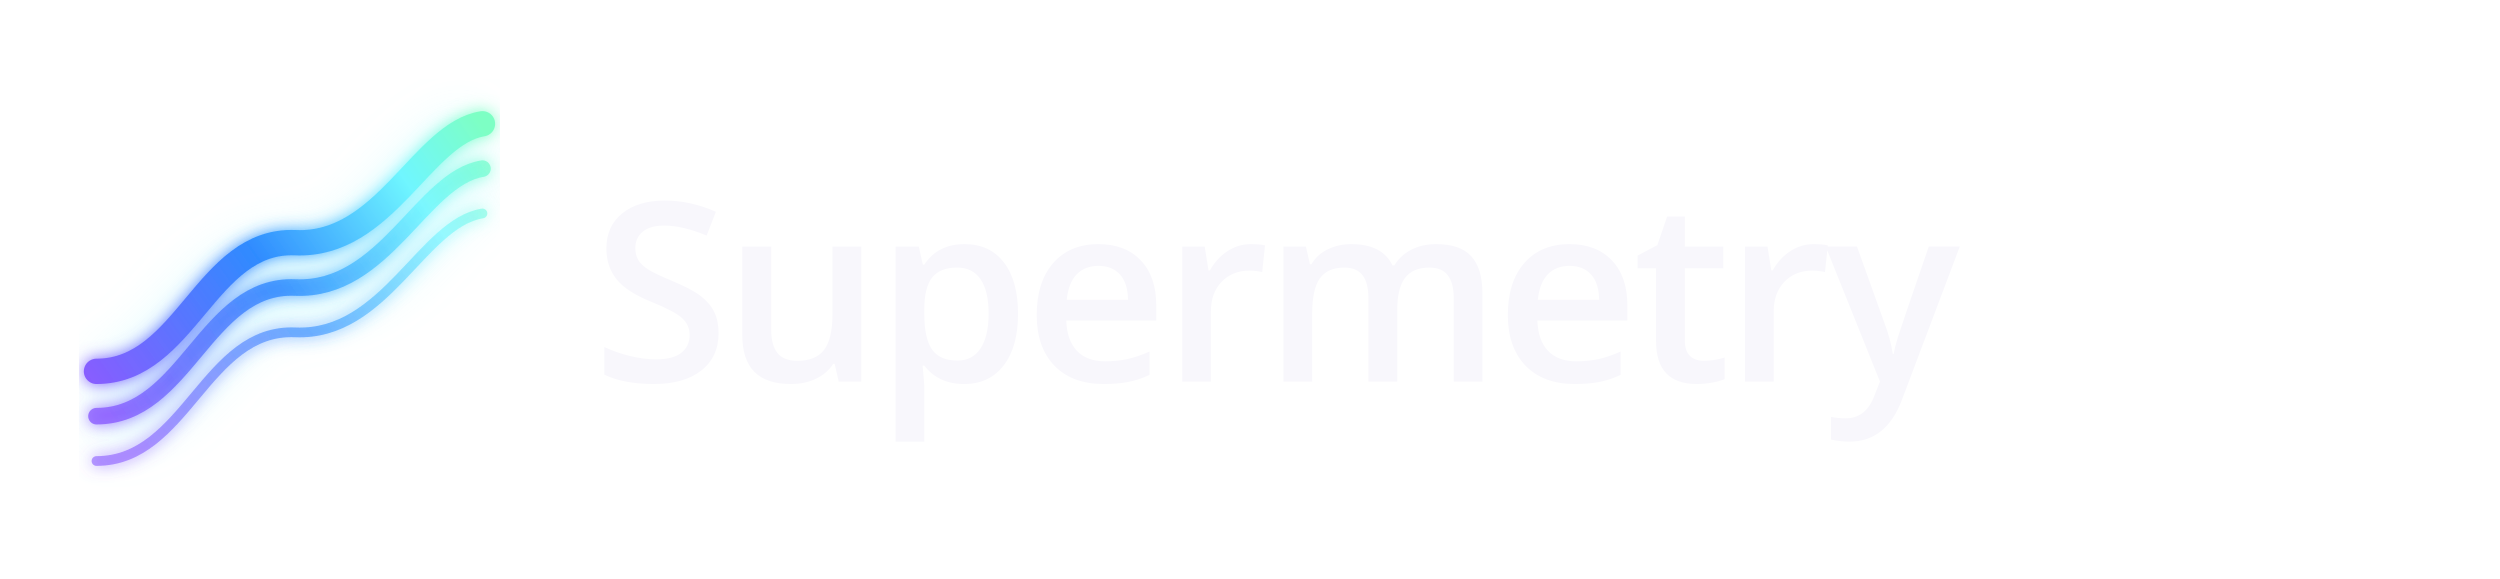
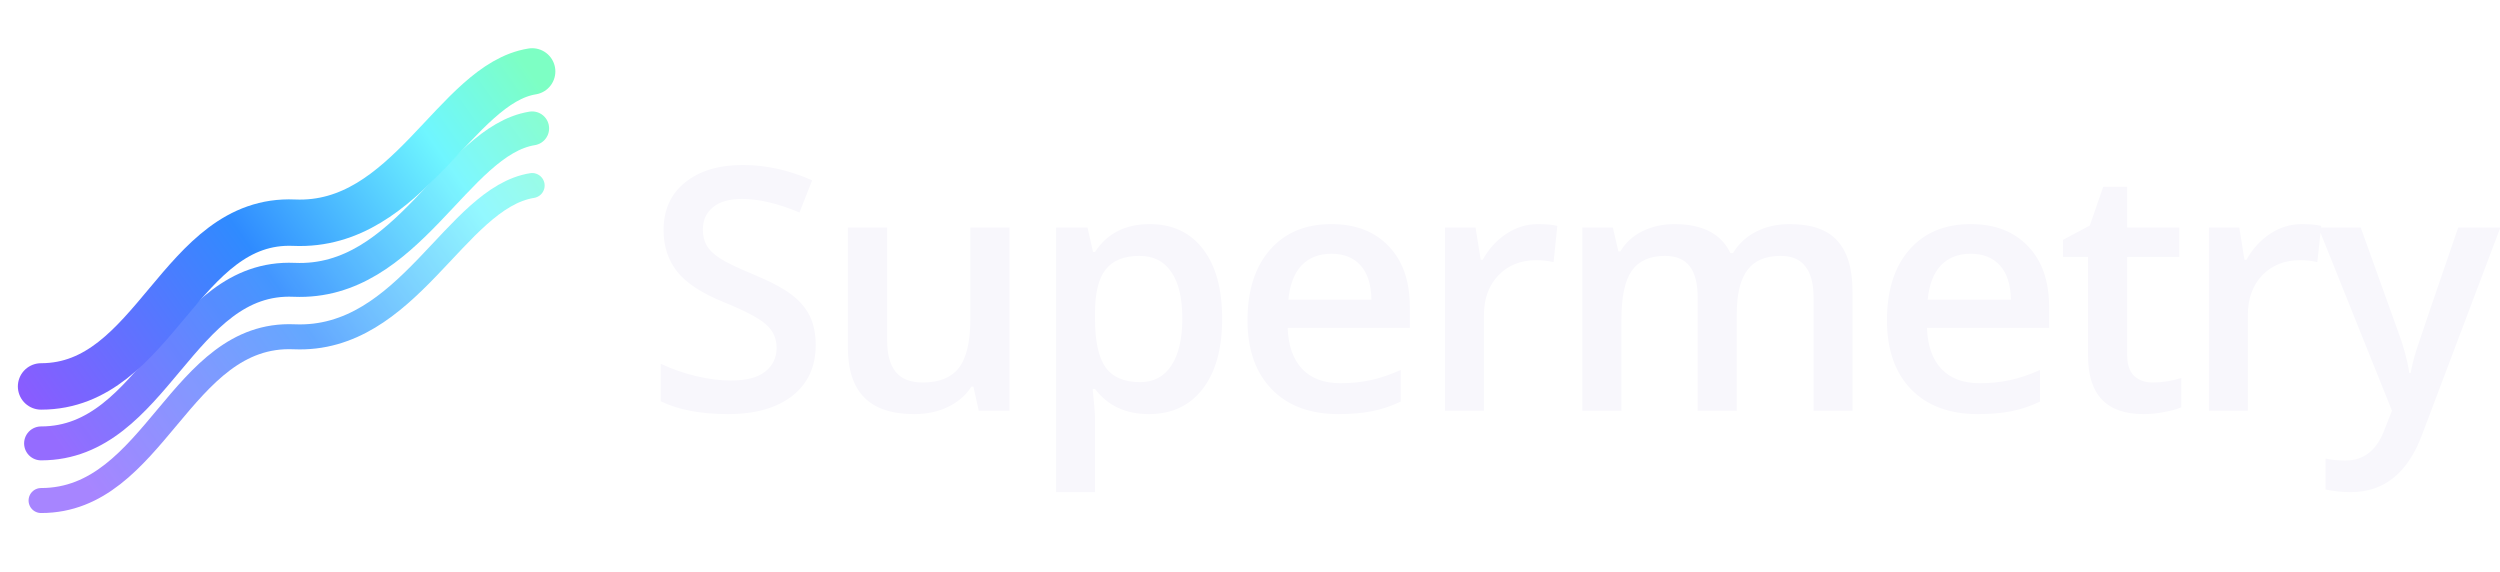
- <svg xmlns="http://www.w3.org/2000/svg" width="760" height="176" viewBox="0 0 760 176" role="img" aria-label="Supermetry">
-   <svg x="24" y="24" width="128" height="128" viewBox="40 72 432 432">
-     <defs>
-       <filter id="mglow" x="-50%" y="-50%" width="200%" height="200%">
-         <feGaussianBlur stdDeviation="8" result="b" />
-         <feMerge>
-           <feMergeNode in="b" />
-           <feMergeNode in="SourceGraphic" />
-         </feMerge>
-       </filter>
-       <filter id="msoft" x="-60%" y="-60%" width="220%" height="220%">
-         <feGaussianBlur stdDeviation="24" />
-       </filter>
-       <linearGradient id="mau" gradientUnits="userSpaceOnUse" x1="58" y1="400" x2="454" y2="120">
-         <stop offset="0" stop-color="#8a5cff" />
-         <stop offset="0.45" stop-color="#2f8bff" />
-         <stop offset="0.8" stop-color="#6ff6ff" />
-         <stop offset="1" stop-color="#7dffc4" />
-       </linearGradient>
-     </defs>
-     <path d="M58 400 C 150 400, 170 270, 262 274 S 392 160, 454 150" fill="none" stroke="#6ff6ff" stroke-width="90" opacity=".18" filter="url(#msoft)" />
-     <g filter="url(#mglow)">
-       <path d="M58 372 C 150 372, 170 236, 262 240 S 392 128, 454 118" fill="none" stroke="url(#mau)" stroke-width="26" stroke-linecap="round" opacity="1" />
-       <path d="M58 418 C 150 418, 170 282, 262 286 S 392 174, 454 164" fill="none" stroke="url(#mau)" stroke-width="17" stroke-linecap="round" opacity="0.8" />
-       <path d="M58 464 C 150 464, 170 328, 262 332 S 392 220, 454 210" fill="none" stroke="url(#mau)" stroke-width="10" stroke-linecap="round" opacity="0.6" />
-     </g>
-   </svg>
-   <path d="m 218.445,101.268 q 0,7.236 -5.232,11.355 -5.232,4.119 -14.436,4.119 -9.203,0 -15.066,-2.857 v -8.387 q 3.711,1.744 7.867,2.746 4.193,1.002 7.793,1.002 5.27,0 7.756,-2.004 2.523,-2.004 2.523,-5.381 0,-3.043 -2.301,-5.158 -2.301,-2.115 -9.5,-5.01 -7.422,-3.006 -10.465,-6.865 -3.043,-3.859 -3.043,-9.277 0,-6.791 4.824,-10.688 4.824,-3.896 12.951,-3.896 7.793,0 15.512,3.414 l -2.82,7.236 q -7.236,-3.043 -12.914,-3.043 -4.305,0 -6.531,1.893 -2.227,1.855 -2.227,4.936 0,2.115 0.891,3.637 0.891,1.484 2.932,2.82 2.041,1.336 7.348,3.525 5.975,2.486 8.758,4.639 2.783,2.152 4.082,4.861 1.299,2.709 1.299,6.383 z M 254.965,116 l -1.225,-5.381 h -0.445 q -1.818,2.857 -5.195,4.49 -3.34,1.633 -7.645,1.633 -7.459,0 -11.133,-3.711 -3.674,-3.711 -3.674,-11.244 V 74.957 h 8.795 v 25.309 q 0,4.713 1.93,7.088 1.93,2.338 6.049,2.338 5.492,0 8.053,-3.266 2.598,-3.303 2.598,-11.021 V 74.957 h 8.758 V 116 Z m 38.115,0.742 q -7.793,0 -12.098,-5.604 h -0.52 q 0.52,5.195 0.52,6.309 v 16.811 h -8.721 V 74.957 h 7.051 q 0.297,1.15 1.225,5.492 h 0.445 q 4.082,-6.234 12.246,-6.234 7.682,0 11.949,5.566 4.305,5.566 4.305,15.623 0,10.057 -4.379,15.697 -4.342,5.641 -12.023,5.641 z m -2.115,-35.402 q -5.195,0 -7.607,3.043 -2.375,3.043 -2.375,9.723 v 1.299 q 0,7.496 2.375,10.873 2.375,3.34 7.756,3.34 4.527,0 6.977,-3.711 2.449,-3.711 2.449,-10.576 0,-6.902 -2.449,-10.428 -2.412,-3.562 -7.125,-3.562 z m 44.572,35.402 q -9.574,0 -14.992,-5.566 -5.381,-5.604 -5.381,-15.4 0,-10.057 5.01,-15.809 5.01,-5.752 13.768,-5.752 8.127,0 12.84,4.936 4.713,4.936 4.713,13.582 v 4.713 h -27.35 q 0.186,5.975 3.229,9.203 3.043,3.191 8.572,3.191 3.637,0 6.754,-0.668 3.154,-0.705 6.754,-2.301 v 7.088 q -3.191,1.521 -6.457,2.152 -3.266,0.631 -7.459,0.631 z m -1.596,-35.922 q -4.156,0 -6.68,2.635 -2.486,2.635 -2.969,7.682 h 18.629 q -0.074,-5.084 -2.449,-7.682 -2.375,-2.635 -6.531,-2.635 z m 46.279,-6.605 q 2.635,0 4.342,0.371 l -0.854,8.127 q -1.855,-0.445 -3.859,-0.445 -5.232,0 -8.498,3.414 -3.229,3.414 -3.229,8.869 V 116 h -8.721 V 74.957 h 6.828 l 1.15,7.236 h 0.445 q 2.041,-3.674 5.307,-5.826 3.303,-2.152 7.088,-2.152 z M 424.756,116 h -8.758 V 90.691 q 0,-4.713 -1.781,-7.014 -1.781,-2.338 -5.566,-2.338 -5.047,0 -7.422,3.303 -2.338,3.266 -2.338,10.91 V 116 h -8.721 V 74.957 h 6.828 l 1.225,5.381 h 0.445 q 1.707,-2.932 4.936,-4.527 3.266,-1.596 7.162,-1.596 9.463,0 12.543,6.457 h 0.594 q 1.818,-3.043 5.121,-4.75 3.303,-1.707 7.57,-1.707 7.348,0 10.688,3.711 3.377,3.711 3.377,11.318 V 116 h -8.721 V 90.691 q 0,-4.713 -1.818,-7.014 -1.781,-2.338 -5.566,-2.338 -5.084,0 -7.459,3.191 -2.338,3.154 -2.338,9.723 z m 53.998,0.742 q -9.574,0 -14.992,-5.566 -5.381,-5.604 -5.381,-15.4 0,-10.057 5.01,-15.809 5.01,-5.752 13.768,-5.752 8.127,0 12.84,4.936 4.713,4.936 4.713,13.582 v 4.713 h -27.35 q 0.186,5.975 3.229,9.203 3.043,3.191 8.572,3.191 3.637,0 6.754,-0.668 3.154,-0.705 6.754,-2.301 v 7.088 q -3.191,1.521 -6.457,2.152 -3.266,0.631 -7.459,0.631 z M 477.158,80.82 q -4.156,0 -6.68,2.635 -2.486,2.635 -2.969,7.682 h 18.629 q -0.074,-5.084 -2.449,-7.682 -2.375,-2.635 -6.531,-2.635 z m 40.75,28.871 q 3.191,0 6.383,-1.002 v 6.568 q -1.447,0.631 -3.748,1.039 -2.264,0.445 -4.713,0.445 -12.395,0 -12.395,-13.062 V 81.562 h -5.604 v -3.859 l 6.012,-3.191 2.969,-8.684 h 5.381 v 9.129 h 11.689 V 81.562 h -11.689 v 21.969 q 0,3.154 1.559,4.676 1.596,1.484 4.156,1.484 z m 33.402,-35.477 q 2.635,0 4.342,0.371 l -0.854,8.127 q -1.855,-0.445 -3.859,-0.445 -5.232,0 -8.498,3.414 -3.229,3.414 -3.229,8.869 V 116 h -8.721 V 74.957 h 6.828 l 1.15,7.236 h 0.445 q 2.041,-3.674 5.307,-5.826 3.303,-2.152 7.088,-2.152 z m 3.715,0.742 h 9.5 l 8.35,23.268 q 1.893,4.973 2.523,9.352 h 0.297 q 0.334,-2.041 1.225,-4.936 0.891,-2.932 9.426,-27.684 h 9.426 l -17.553,46.498 q -4.787,12.803 -15.957,12.803 -2.895,0 -5.641,-0.631 v -6.902 q 1.967,0.445 4.49,0.445 6.309,0 8.869,-7.311 L 571.502,116 Z" id="text3" style="font-weight:600;font-size:76px;font-family:'Open Sans';letter-spacing:-2;fill:#f8f7fc" aria-label="Supermetry" />
+ <svg xmlns="http://www.w3.org/2000/svg" viewBox="0 0 140 32" width="560" height="128" role="img" aria-label="Supermetry">
+   <defs>
+     <linearGradient id="g" gradientUnits="userSpaceOnUse" x1="2.3" y1="23.58" x2="29.8" y2="4.14">
+       <stop offset="0" stop-color="#8a5cff" />
+       <stop offset=".45" stop-color="#2f8bff" />
+       <stop offset=".8" stop-color="#6ff6ff" />
+       <stop offset="1" stop-color="#7dffc4" />
+     </linearGradient>
+   </defs>
+   <g fill="none" stroke="url(#g)" stroke-linecap="round">
+     <path d="M2.3 21.64C8.69 21.64 10.08 12.19 16.47 12.47S25.49 4.69 29.8 4" stroke-width="2.6" />
+     <path d="M2.3 24.83C8.69 24.83 10.08 15.39 16.47 15.67S25.49 7.89 29.8 7.19" stroke-width="1.9" opacity="0.9" />
+     <path d="M2.3 28.03C8.69 28.03 10.08 18.58 16.47 18.86S25.49 11.08 29.8 10.39" stroke-width="1.4" opacity="0.75" />
+   </g>
+   <path fill="#f8f7fc" d="M45.68 19.32Q45.68 21.13 44.38 22.16Q43.07 23.19 40.77 23.19Q38.47 23.19 37 22.47V20.37Q37.93 20.81 38.97 21.06Q40.02 21.31 40.92 21.31Q42.23 21.31 42.85 20.81Q43.49 20.31 43.49 19.47Q43.49 18.7 42.91 18.18Q42.33 17.65 40.53 16.92Q38.68 16.17 37.92 15.21Q37.16 14.24 37.16 12.89Q37.16 11.19 38.36 10.22Q39.57 9.24 41.6 9.24Q43.55 9.24 45.48 10.1L44.77 11.9Q42.97 11.14 41.55 11.14Q40.47 11.14 39.91 11.62Q39.36 12.08 39.36 12.85Q39.36 13.38 39.58 13.76Q39.8 14.13 40.31 14.46Q40.82 14.8 42.15 15.35Q43.64 15.97 44.34 16.51Q45.03 17.04 45.36 17.72Q45.68 18.4 45.68 19.32ZM54.81 23L54.51 21.65H54.4Q53.94 22.37 53.1 22.78Q52.26 23.19 51.19 23.19Q49.32 23.19 48.4 22.26Q47.48 21.33 47.48 19.45V12.74H49.68V19.07Q49.68 20.24 50.17 20.84Q50.65 21.42 51.68 21.42Q53.05 21.42 53.69 20.61Q54.34 19.78 54.34 17.85V12.74H56.53V23ZM64.34 23.19Q62.39 23.19 61.32 21.78H61.19Q61.32 23.08 61.32 23.36V27.56H59.14V12.74H60.9Q60.97 13.03 61.21 14.11H61.32Q62.34 12.55 64.38 12.55Q66.3 12.55 67.37 13.95Q68.44 15.34 68.44 17.85Q68.44 20.37 67.35 21.78Q66.26 23.19 64.34 23.19ZM63.81 14.33Q62.51 14.33 61.91 15.1Q61.32 15.86 61.32 17.53V17.85Q61.32 19.73 61.91 20.57Q62.51 21.4 63.85 21.4Q64.98 21.4 65.59 20.48Q66.21 19.55 66.21 17.83Q66.21 16.11 65.59 15.23Q64.99 14.33 63.81 14.33ZM74.96 23.19Q72.56 23.19 71.21 21.79Q69.86 20.39 69.86 17.94Q69.86 15.43 71.12 13.99Q72.37 12.55 74.56 12.55Q76.59 12.55 77.77 13.79Q78.95 15.02 78.95 17.18V18.36H72.11Q72.16 19.85 72.92 20.66Q73.68 21.46 75.06 21.46Q75.97 21.46 76.75 21.29Q77.54 21.12 78.44 20.72V22.49Q77.64 22.87 76.82 23.03Q76.01 23.19 74.96 23.19ZM74.56 14.21Q73.52 14.21 72.89 14.86Q72.27 15.52 72.15 16.78H76.8Q76.78 15.51 76.19 14.86Q75.6 14.21 74.56 14.21ZM86.13 12.55Q86.79 12.55 87.21 12.65L87 14.68Q86.54 14.57 86.03 14.57Q84.73 14.57 83.91 15.42Q83.1 16.27 83.1 17.64V23H80.92V12.74H82.63L82.92 14.55H83.03Q83.54 13.63 84.36 13.09Q85.18 12.55 86.13 12.55ZM97.26 23H95.07V16.67Q95.07 15.49 94.63 14.92Q94.18 14.33 93.24 14.33Q91.97 14.33 91.38 15.16Q90.8 15.98 90.8 17.89V23H88.61V12.74H90.32L90.63 14.08H90.74Q91.17 13.35 91.97 12.95Q92.79 12.55 93.76 12.55Q96.13 12.55 96.9 14.17H97.05Q97.5 13.41 98.33 12.98Q99.15 12.55 100.22 12.55Q102.06 12.55 102.89 13.48Q103.74 14.41 103.74 16.31V23H101.56V16.67Q101.56 15.49 101.1 14.92Q100.66 14.33 99.71 14.33Q98.44 14.33 97.85 15.13Q97.26 15.92 97.26 17.56ZM110.76 23.19Q108.37 23.19 107.01 21.79Q105.67 20.39 105.67 17.94Q105.67 15.43 106.92 13.99Q108.17 12.55 110.36 12.55Q112.39 12.55 113.57 13.79Q114.75 15.02 114.75 17.18V18.36H107.91Q107.96 19.85 108.72 20.66Q109.48 21.46 110.86 21.46Q111.77 21.46 112.55 21.29Q113.34 21.12 114.24 20.72V22.49Q113.44 22.87 112.63 23.03Q111.81 23.19 110.76 23.19ZM110.36 14.21Q109.32 14.21 108.69 14.86Q108.07 15.52 107.95 16.78H112.61Q112.59 15.51 111.99 14.86Q111.4 14.21 110.36 14.21ZM120.55 21.42Q121.35 21.42 122.15 21.17V22.81Q121.78 22.97 121.21 23.07Q120.64 23.19 120.03 23.19Q116.93 23.19 116.93 19.92V14.39H115.53V13.43L117.03 12.63L117.78 10.46H119.12V12.74H122.04V14.39H119.12V19.88Q119.12 20.67 119.51 21.05Q119.91 21.42 120.55 21.42ZM128.9 12.55Q129.56 12.55 129.99 12.65L129.77 14.68Q129.31 14.57 128.81 14.57Q127.5 14.57 126.68 15.42Q125.88 16.27 125.88 17.64V23H123.7V12.74H125.4L125.69 14.55H125.8Q126.31 13.63 127.13 13.09Q127.95 12.55 128.9 12.55ZM129.83 12.74H132.2L134.29 18.56Q134.76 19.8 134.92 20.89H135Q135.08 20.38 135.3 19.66Q135.53 18.93 137.66 12.74H140.02L135.63 24.36Q134.43 27.56 131.64 27.56Q130.91 27.56 130.23 27.41V25.68Q130.72 25.79 131.35 25.79Q132.93 25.79 133.57 23.96L133.95 23Z" />
</svg>
